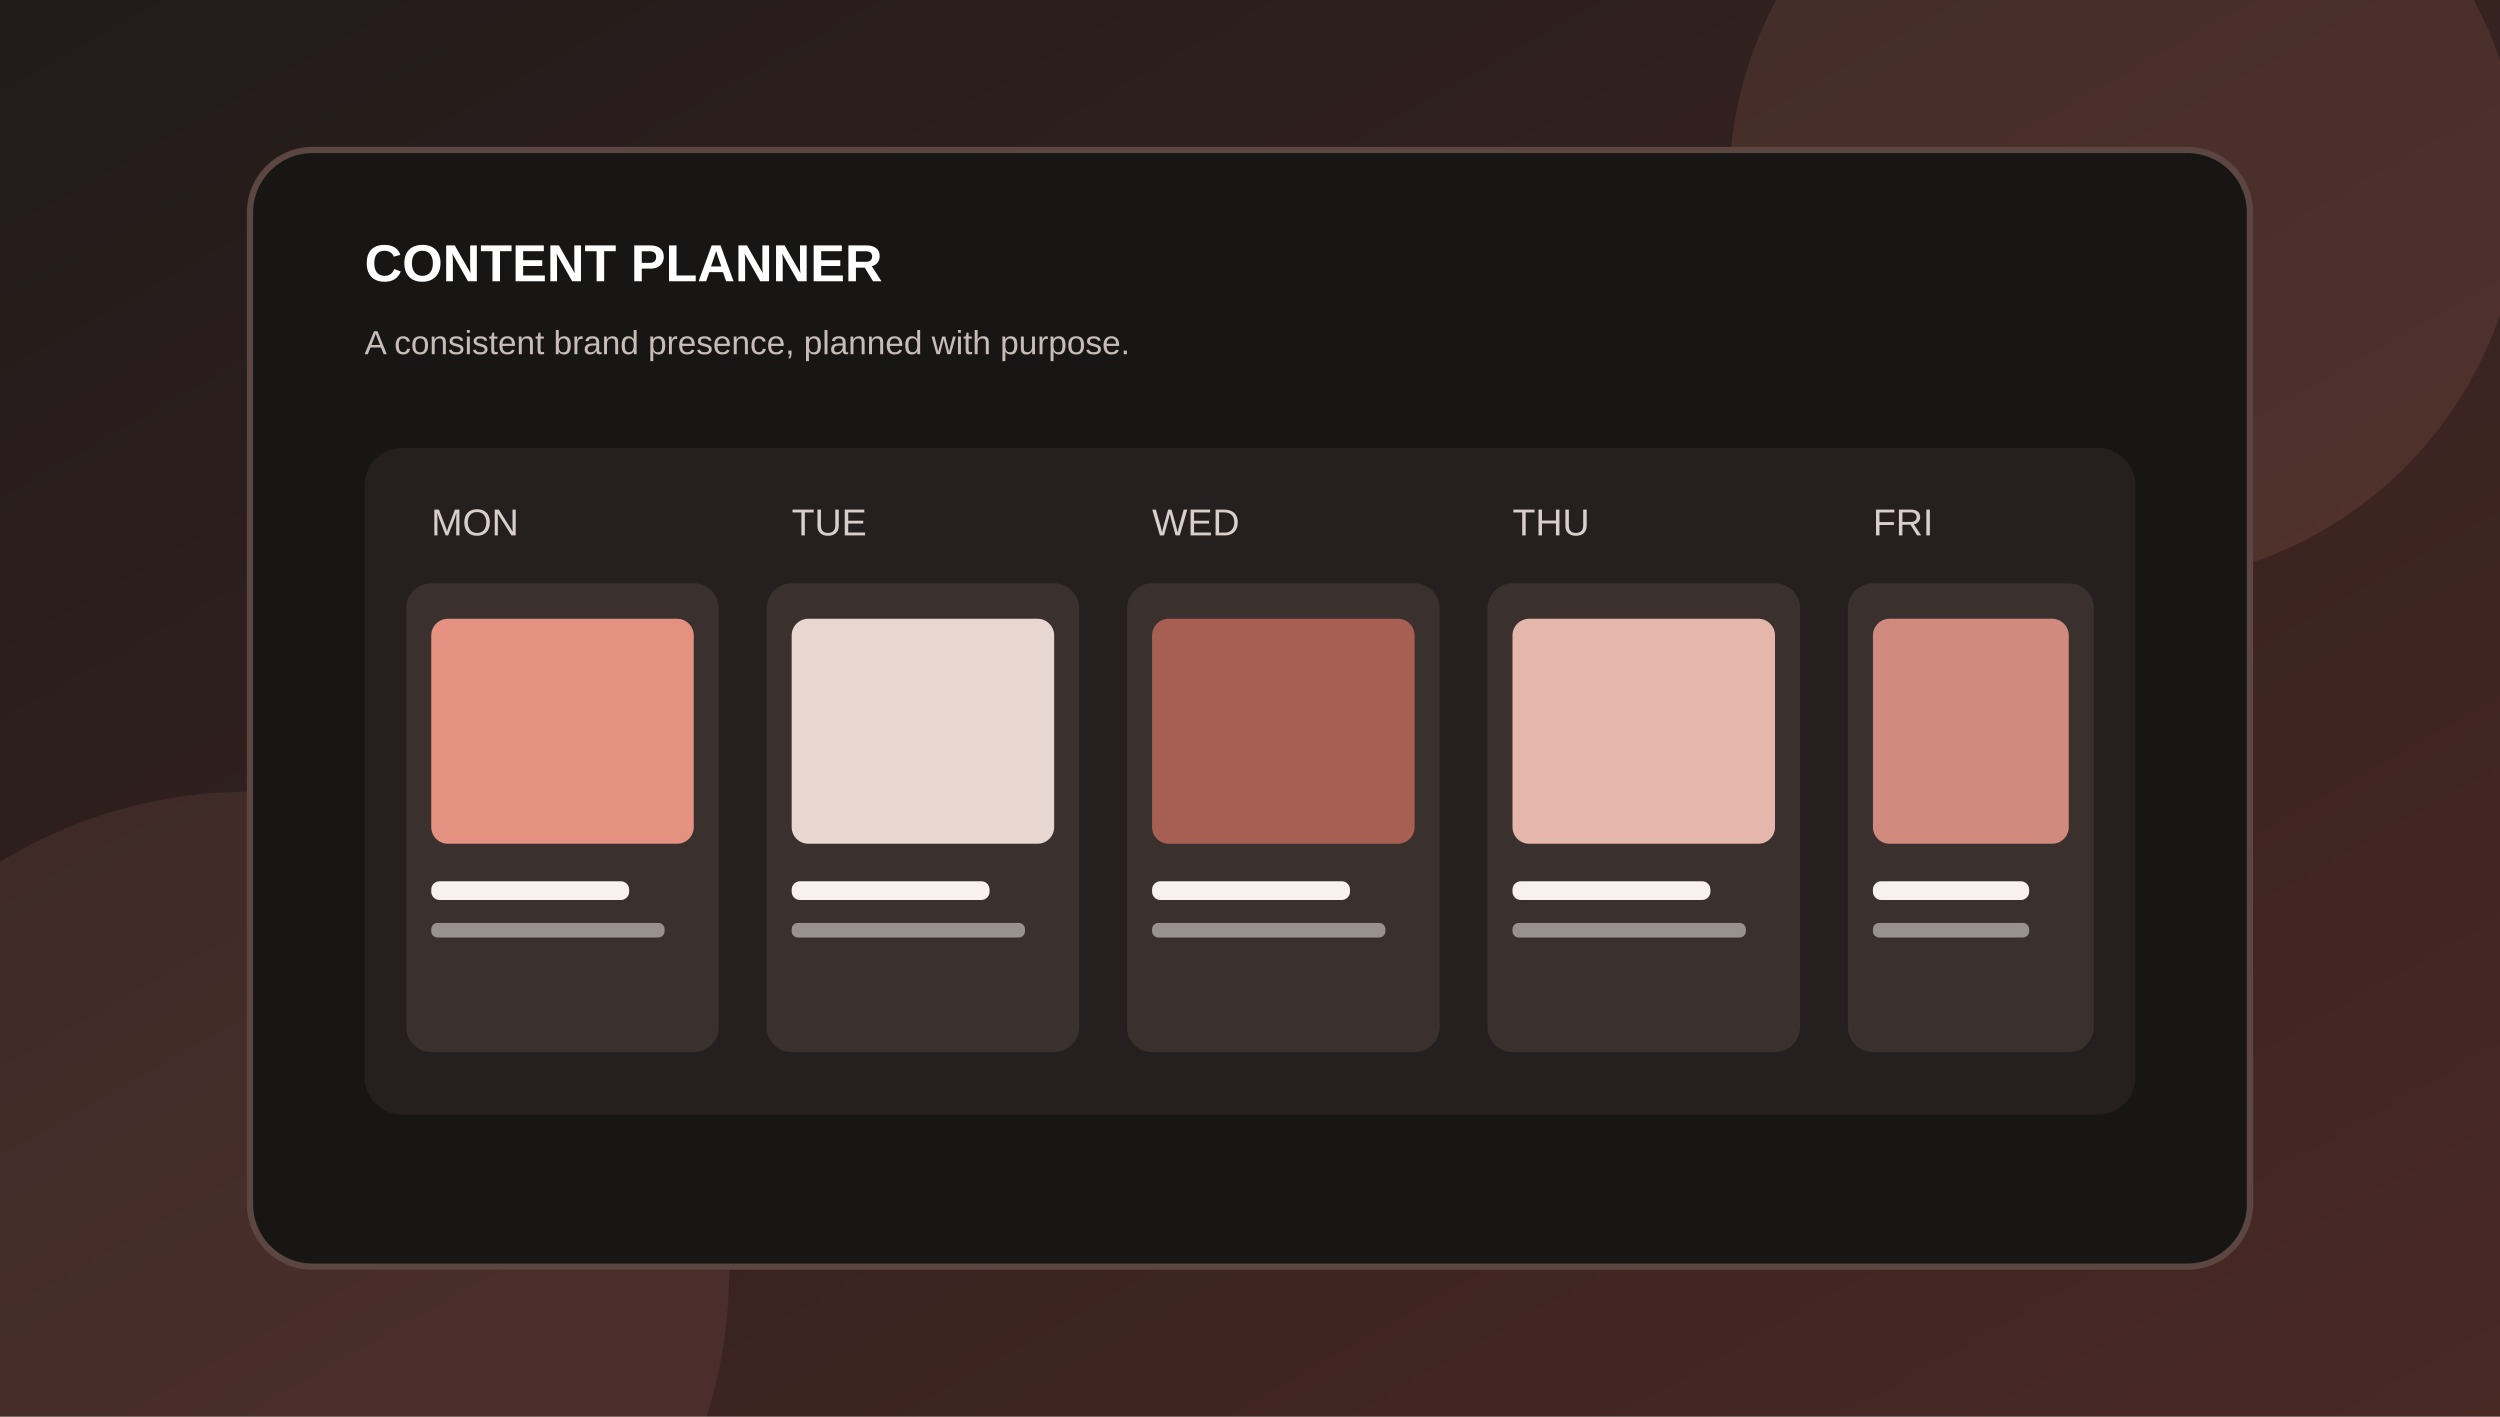
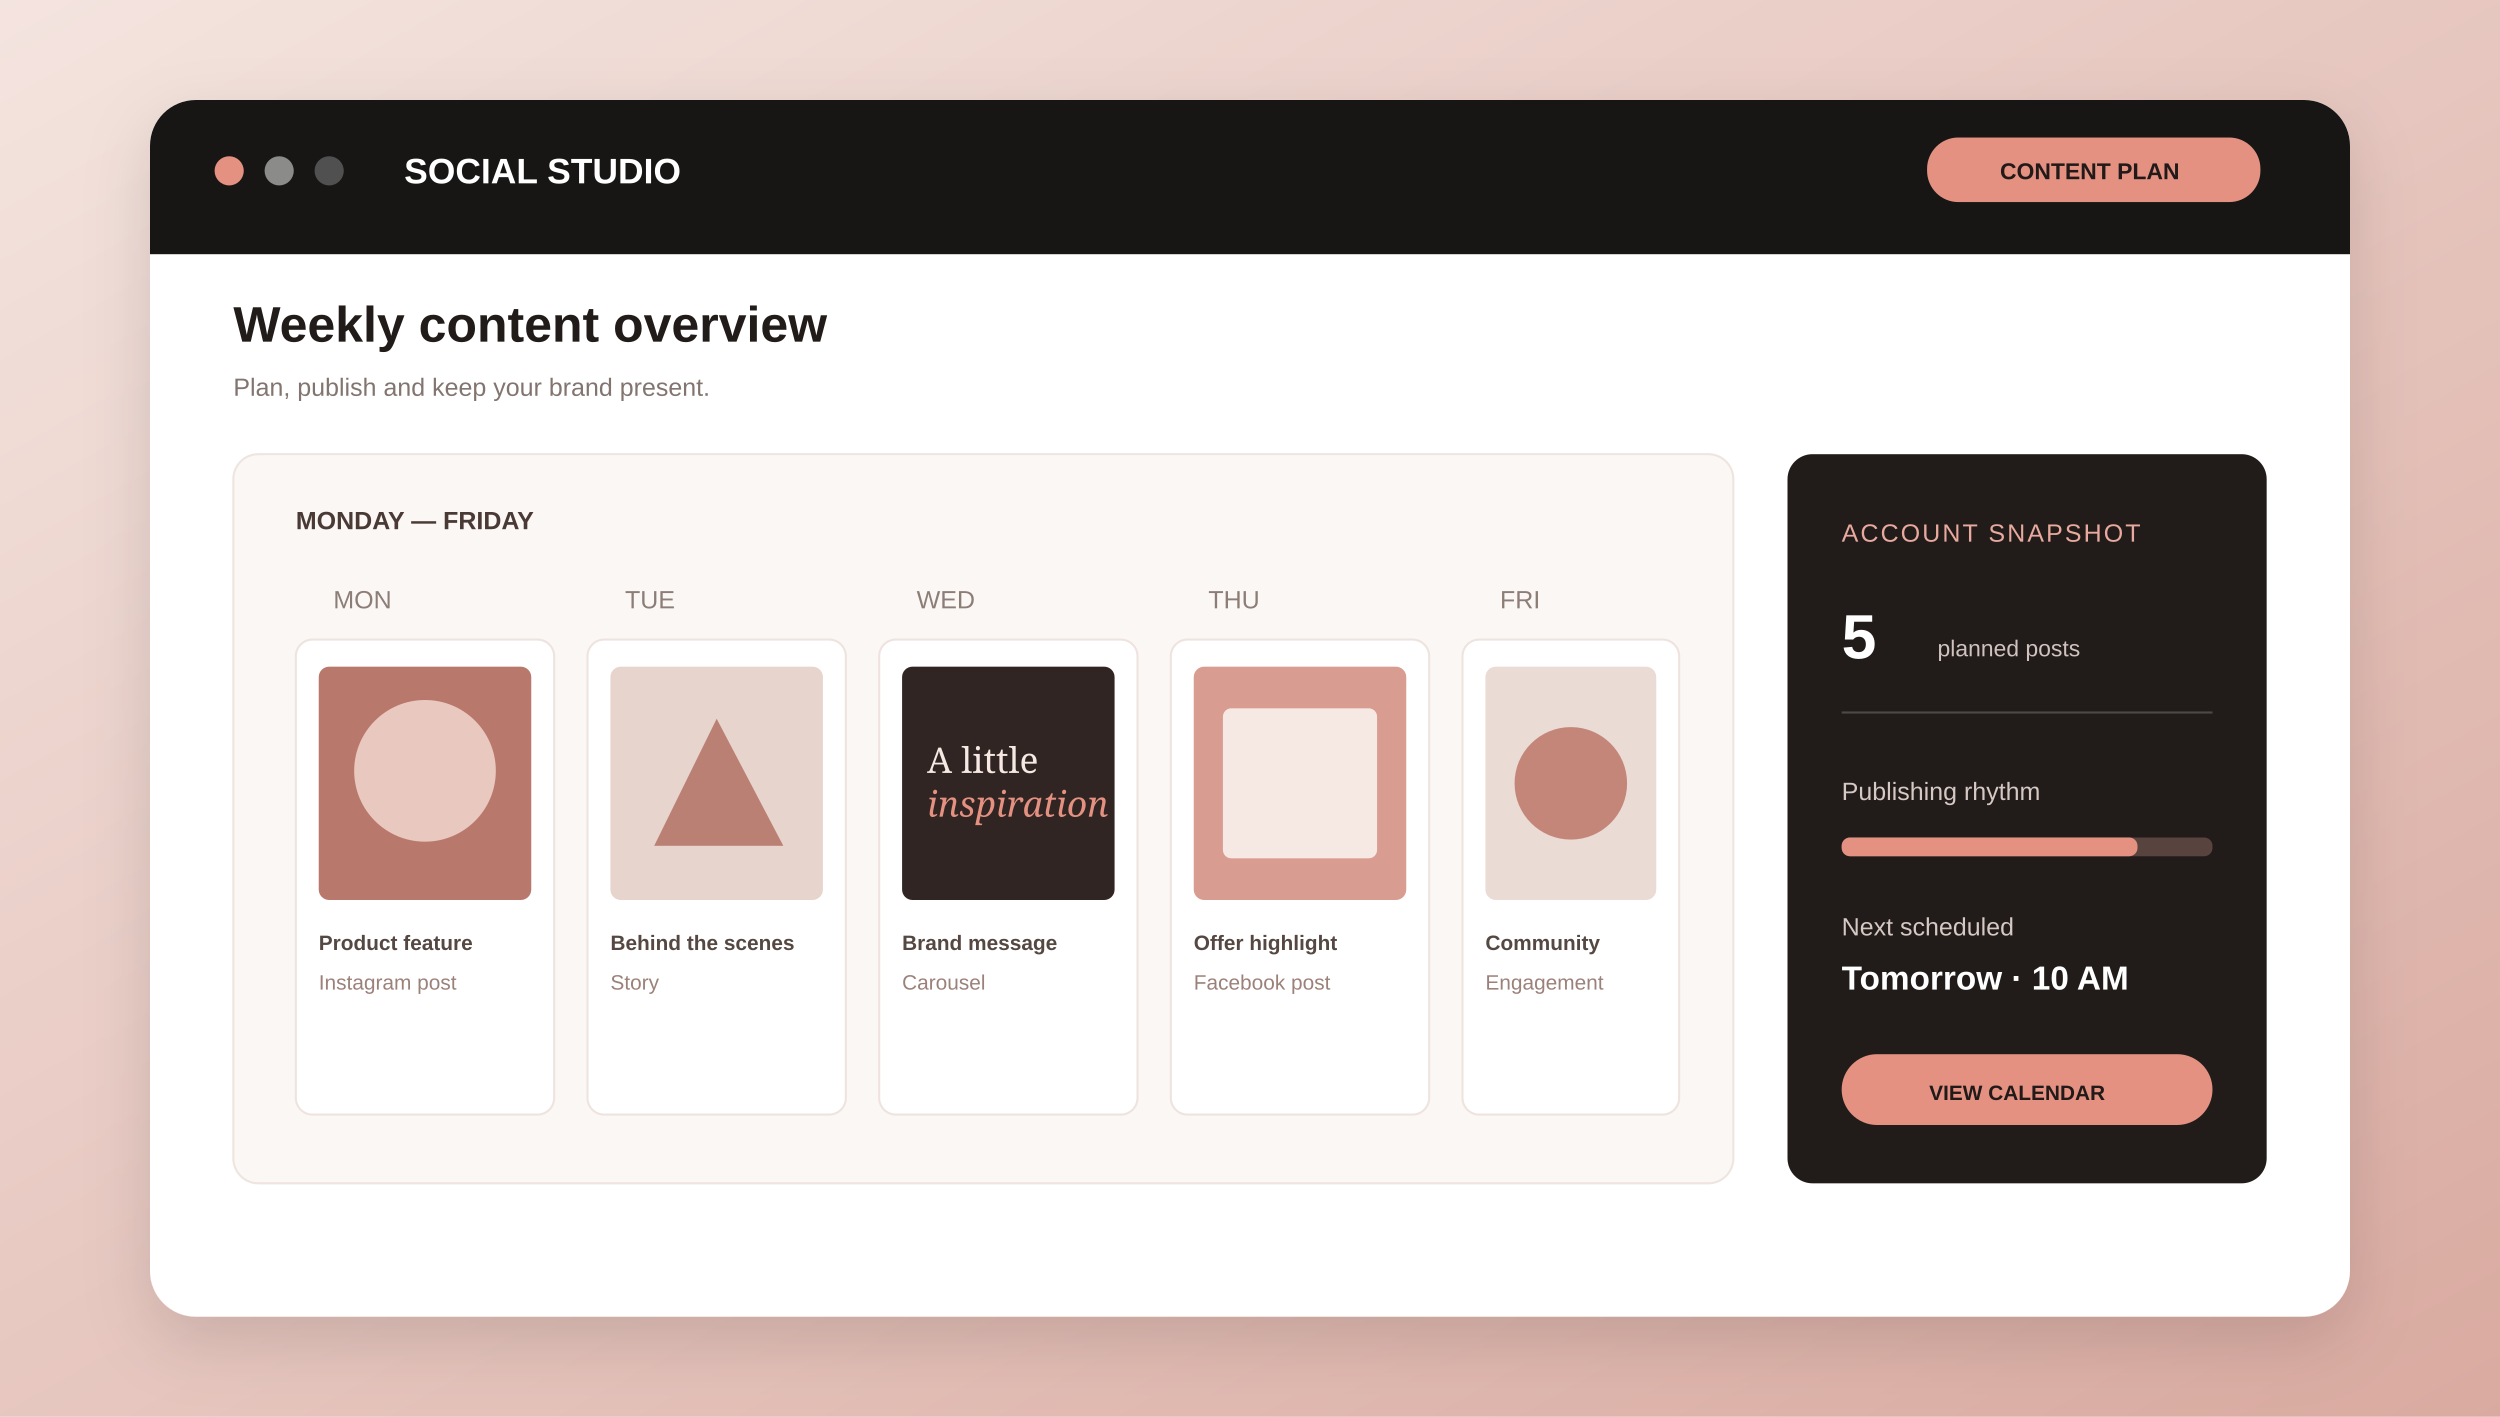
- <svg xmlns="http://www.w3.org/2000/svg" viewBox="0 0 1200 680">
+ <svg xmlns="http://www.w3.org/2000/svg" viewBox="0 0 1200 680" role="img" aria-labelledby="title desc">
  <defs>
    <linearGradient id="bg" x2="1" y2="1">
-       <stop stop-color="#211b1a" />
-       <stop offset="1" stop-color="#4a2925" />
+       <stop stop-color="#f4e4df" />
+       <stop offset="1" stop-color="#d9aaa0" />
    </linearGradient>
+     <filter id="shadow">
+       <feDropShadow dx="0" dy="12" stdDeviation="16" flood-color="#241715" flood-opacity=".13" />
+     </filter>
  </defs>
  <rect width="1200" height="680" fill="url(#bg)" />
-   <circle cx="1020" cy="90" r="190" fill="#E49182" opacity=".12" />
-   <circle cx="120" cy="610" r="230" fill="#E49182" opacity=".1" />
-   <rect x="120" y="72" width="960" height="536" rx="30" fill="#171615" stroke="#5b4641" stroke-width="3" />
-   <text x="175" y="135" font-family="Arial" font-size="25" font-weight="700" fill="#fff">CONTENT PLANNER</text>
-   <text x="175" y="170" font-family="Arial" font-size="16" fill="#c9bcb8">A consistent brand presence, planned with purpose.</text>
-   <g transform="translate(175 215)">
-     <rect width="850" height="320" rx="18" fill="#25201f" />
-     <g font-family="Arial" font-size="18" fill="#d9ceca">
-       <text x="32" y="42">MON</text>
-       <text x="205" y="42">TUE</text>
-       <text x="378" y="42">WED</text>
-       <text x="551" y="42">THU</text>
-       <text x="724" y="42">FRI</text>
-     </g>
-     <g fill="#3a302e">
-       <rect x="20" y="65" width="150" height="225" rx="12" />
-       <rect x="193" y="65" width="150" height="225" rx="12" />
-       <rect x="366" y="65" width="150" height="225" rx="12" />
-       <rect x="539" y="65" width="150" height="225" rx="12" />
-       <rect x="712" y="65" width="118" height="225" rx="12" />
-     </g>
-     <g>
-       <rect x="32" y="82" width="126" height="108" rx="8" fill="#E49182" />
-       <rect x="205" y="82" width="126" height="108" rx="8" fill="#e8d6d0" />
-       <rect x="378" y="82" width="126" height="108" rx="8" fill="#a85f53" />
-       <rect x="551" y="82" width="126" height="108" rx="8" fill="#e5b6ab" />
-       <rect x="724" y="82" width="94" height="108" rx="8" fill="#d18b7e" />
-     </g>
-     <g fill="#f8f1ee">
-       <rect x="32" y="208" width="95" height="9" rx="4" />
-       <rect x="32" y="228" width="112" height="7" rx="3" opacity=".5" />
-       <rect x="205" y="208" width="95" height="9" rx="4" />
-       <rect x="205" y="228" width="112" height="7" rx="3" opacity=".5" />
-       <rect x="378" y="208" width="95" height="9" rx="4" />
-       <rect x="378" y="228" width="112" height="7" rx="3" opacity=".5" />
-       <rect x="551" y="208" width="95" height="9" rx="4" />
-       <rect x="551" y="228" width="112" height="7" rx="3" opacity=".5" />
-       <rect x="724" y="208" width="75" height="9" rx="4" />
-       <rect x="724" y="228" width="75" height="7" rx="3" opacity=".5" />
-     </g>
+   <rect x="72" y="48" width="1056" height="584" rx="22" fill="#fff" filter="url(#shadow)" />
+   <path d="M94 48h1012a22 22 0 0 1 22 22v52H72V70a22 22 0 0 1 22-22" fill="#171615" />
+   <circle cx="110" cy="82" r="7" fill="#e49182" />
+   <circle cx="134" cy="82" r="7" fill="#fff" opacity=".5" />
+   <circle cx="158" cy="82" r="7" fill="#fff" opacity=".25" />
+   <text x="194" y="88" font-family="Arial" font-size="17" font-weight="700" fill="#fff">SOCIAL STUDIO</text>
+   <rect x="925" y="66" width="160" height="31" rx="15" fill="#e49182" />
+   <text x="960" y="86" font-family="Arial" font-size="11" font-weight="700" fill="#211a18">CONTENT PLAN</text>
+   <text x="112" y="164" font-family="Arial" font-size="24" font-weight="700" fill="#211c1a">Weekly content overview</text>
+   <text x="112" y="190" font-family="Arial" font-size="12" fill="#82746f">Plan, publish and keep your brand present.</text>
+   <rect x="112" y="218" width="720" height="350" rx="12" fill="#faf7f5" stroke="#eee4e0" />
+   <text x="142" y="254" font-family="Arial" font-size="12" font-weight="700" fill="#4a3a35">MONDAY — FRIDAY</text>
+   <g font-family="Arial" font-size="12" fill="#8c7d77">
+     <text x="160" y="292">MON</text>
+     <text x="300" y="292">TUE</text>
+     <text x="440" y="292">WED</text>
+     <text x="580" y="292">THU</text>
+     <text x="720" y="292">FRI</text>
  </g>
+   <g fill="#fff" stroke="#eee3df">
+     <rect x="142" y="307" width="124" height="228" rx="8" />
+     <rect x="282" y="307" width="124" height="228" rx="8" />
+     <rect x="422" y="307" width="124" height="228" rx="8" />
+     <rect x="562" y="307" width="124" height="228" rx="8" />
+     <rect x="702" y="307" width="104" height="228" rx="8" />
+   </g>
+   <g>
+     <rect x="153" y="320" width="102" height="112" rx="5" fill="#b9786c" />
+     <circle cx="204" cy="370" r="34" fill="#e9c8bf" />
+     <rect x="293" y="320" width="102" height="112" rx="5" fill="#e6d4cd" />
+     <path d="M314 406l30-61 32 61" fill="#bb8074" />
+     <rect x="433" y="320" width="102" height="112" rx="5" fill="#302522" />
+     <text x="445" y="371" font-family="Georgia" font-size="17" fill="#f6e8e2">A little</text>
+     <text x="445" y="392" font-family="Georgia" font-size="17" font-style="italic" fill="#e49182">inspiration</text>
+     <rect x="573" y="320" width="102" height="112" rx="5" fill="#d99c90" />
+     <rect x="587" y="340" width="74" height="72" rx="4" fill="#f6e9e4" />
+     <rect x="713" y="320" width="82" height="112" rx="5" fill="#eadbd5" />
+     <circle cx="754" cy="376" r="27" fill="#c48679" />
+   </g>
+   <g font-family="Arial" font-size="10" fill="#554842">
+     <text x="153" y="456" font-weight="700">Product feature</text>
+     <text x="153" y="475" fill="#9b8179">Instagram post</text>
+     <text x="293" y="456" font-weight="700">Behind the scenes</text>
+     <text x="293" y="475" fill="#9b8179">Story</text>
+     <text x="433" y="456" font-weight="700">Brand message</text>
+     <text x="433" y="475" fill="#9b8179">Carousel</text>
+     <text x="573" y="456" font-weight="700">Offer highlight</text>
+     <text x="573" y="475" fill="#9b8179">Facebook post</text>
+     <text x="713" y="456" font-weight="700">Community</text>
+     <text x="713" y="475" fill="#9b8179">Engagement</text>
+   </g>
+   <rect x="858" y="218" width="230" height="350" rx="12" fill="#211c1a" />
+   <text x="884" y="260" font-family="Arial" font-size="12" letter-spacing="1" fill="#e8a99e">ACCOUNT SNAPSHOT</text>
+   <text x="884" y="316" font-family="Arial" font-size="30" font-weight="700" fill="#fff">5</text>
+   <text x="930" y="315" font-family="Arial" font-size="11" fill="#d0c2bd">planned posts</text>
+   <path d="M884 342h178" stroke="#ffffff" opacity=".2" />
+   <text x="884" y="384" font-family="Arial" font-size="12" fill="#d6c8c3">Publishing rhythm</text>
+   <rect x="884" y="402" width="178" height="9" rx="4" fill="#59433e" />
+   <rect x="884" y="402" width="142" height="9" rx="4" fill="#e49182" />
+   <text x="884" y="449" font-family="Arial" font-size="12" fill="#d6c8c3">Next scheduled</text>
+   <text x="884" y="475" font-family="Arial" font-size="16" font-weight="700" fill="#fff">Tomorrow · 10 AM</text>
+   <rect x="884" y="506" width="178" height="34" rx="17" fill="#e49182" />
+   <text x="926" y="528" font-family="Arial" font-size="10" font-weight="700" fill="#211a18">VIEW CALENDAR</text>
</svg>
